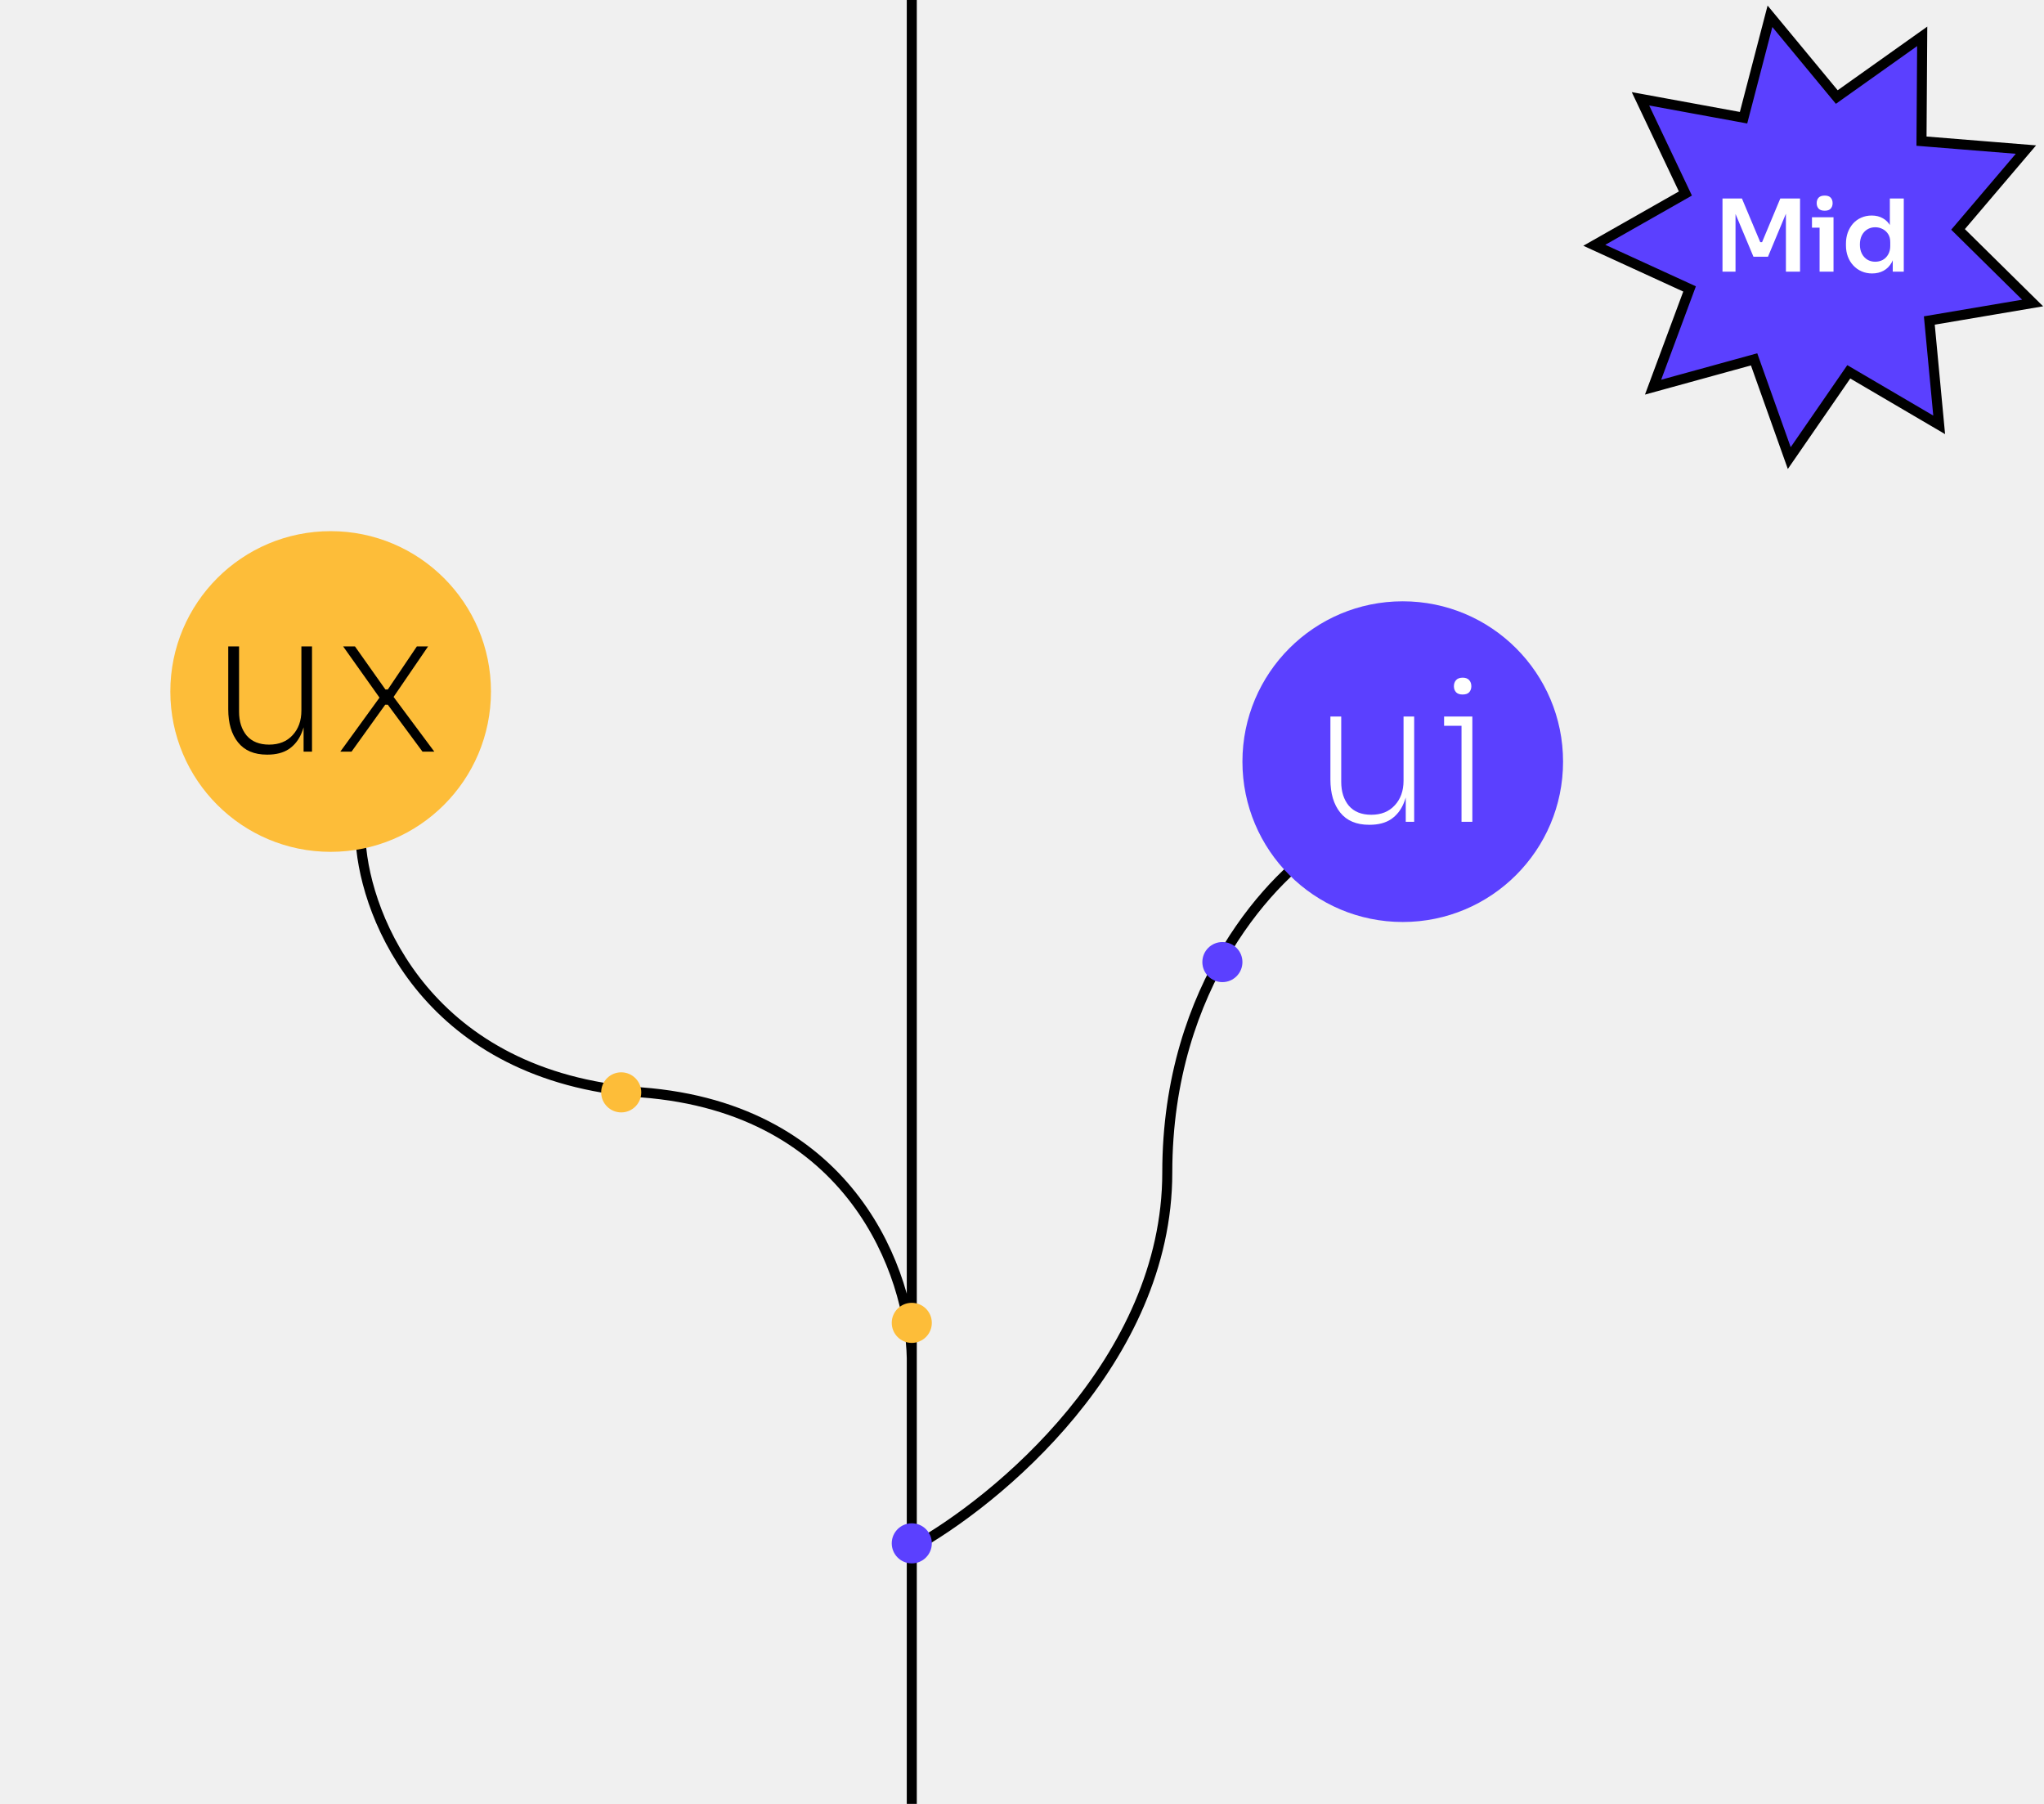
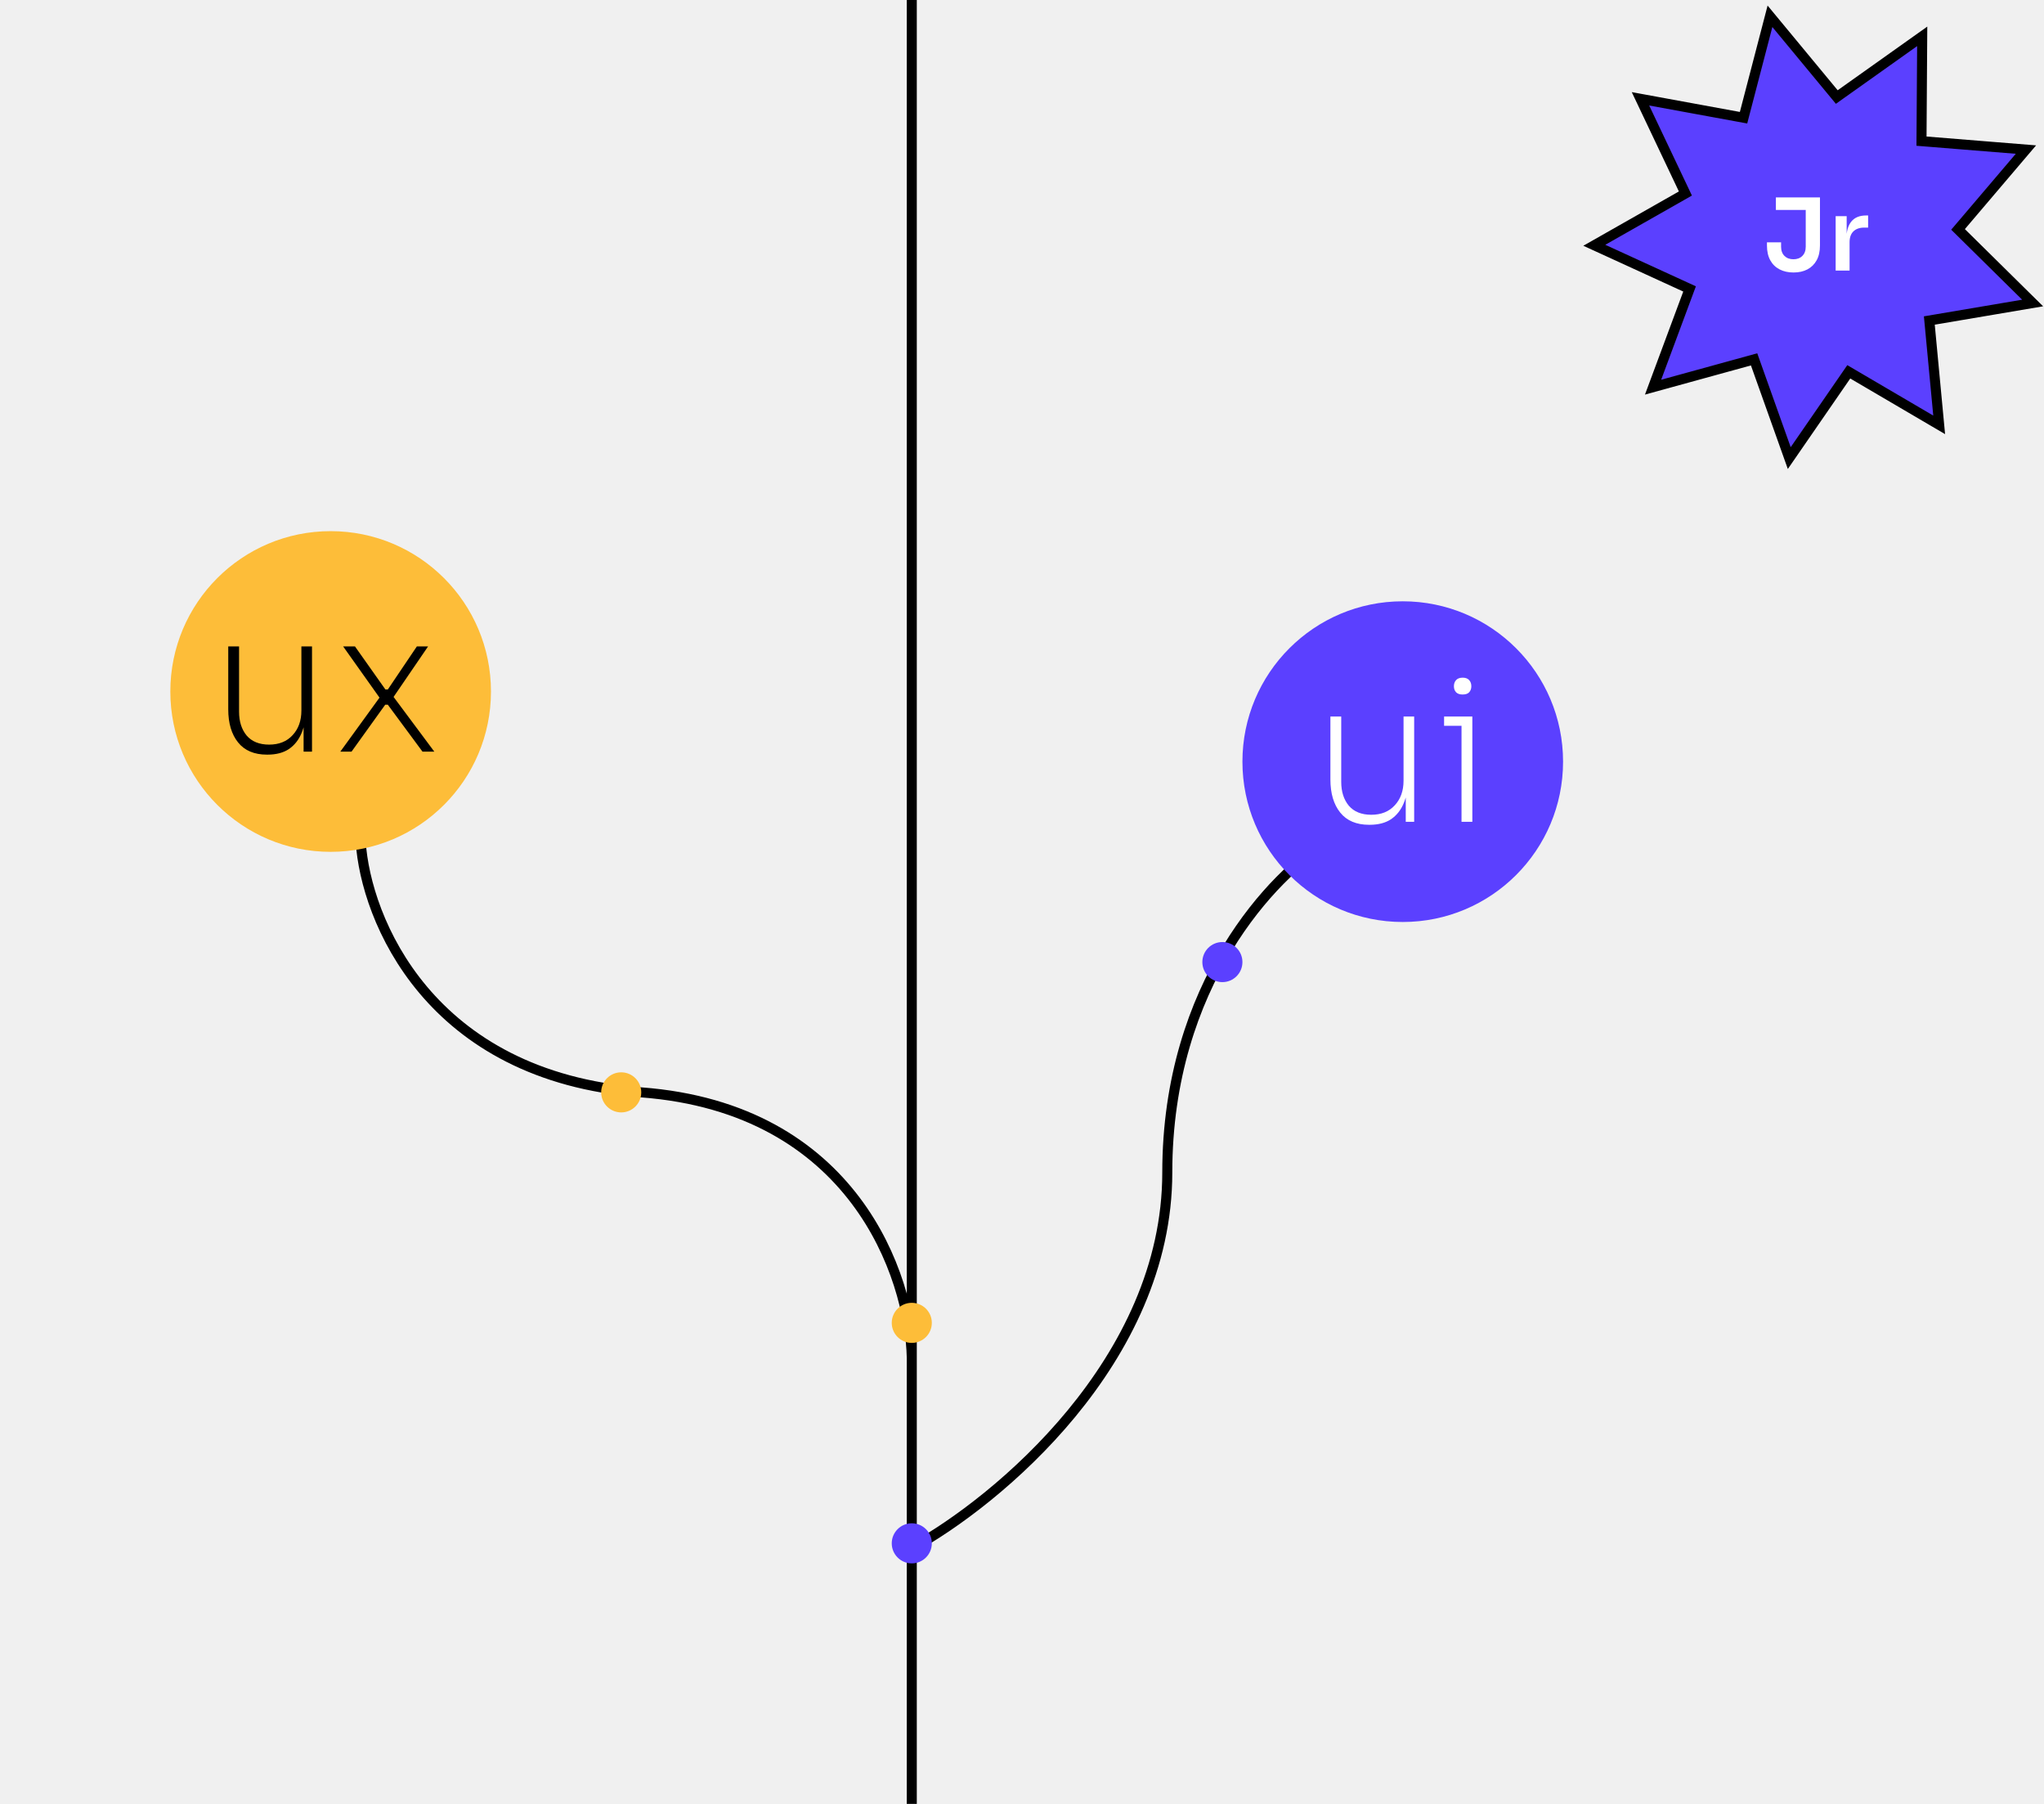
<svg xmlns="http://www.w3.org/2000/svg" width="204" height="180" viewBox="0 0 204 180" fill="none">
  <path d="M91 180V154.5M91 0V135.5M91 135.5C90.833 127.333 85.2 110.6 64 109C42.8 107.4 36.5 91.667 36 84M91 135.5V154.5M91 154.5C99.5 149.833 116.5 135.8 116.5 117C116.5 98.2 127.167 87.167 132.5 84" stroke="black" />
  <circle cx="140" cy="76" r="16" fill="#5B40FF" />
  <circle cx="33" cy="69" r="16" fill="#FDBD39" />
  <circle cx="62" cy="109" r="2" fill="#FDBD39" />
  <circle cx="91" cy="132" r="2" fill="#FDBD39" />
  <circle cx="122" cy="96" r="2" fill="#5B40FF" />
  <circle cx="91" cy="154" r="2" fill="#5B40FF" />
  <path d="M26.64 75.3C25.373 75.3 24.413 74.893 23.76 74.08C23.107 73.267 22.78 72.167 22.78 70.78V64.5H23.86V71.02C23.86 71.993 24.113 72.787 24.62 73.4C25.14 74 25.887 74.3 26.86 74.3C27.847 74.3 28.627 73.987 29.2 73.36C29.787 72.733 30.08 71.913 30.08 70.9V64.5H31.14V75H30.3V70.76H30.54C30.54 71.653 30.393 72.447 30.1 73.14C29.82 73.82 29.4 74.353 28.84 74.74C28.28 75.113 27.567 75.3 26.7 75.3H26.64ZM33.966 75L37.986 69.46L38.066 69.88L34.246 64.5H35.426L38.466 68.8H38.706L41.606 64.5H42.726L39.186 69.68L39.086 69.28L43.346 75H42.166L38.706 70.32H38.446L35.086 75H33.966Z" fill="black" />
  <path d="M136.64 82.3C135.373 82.3 134.413 81.893 133.76 81.08C133.107 80.267 132.78 79.167 132.78 77.78V71.5H133.86V78.02C133.86 78.993 134.113 79.787 134.62 80.4C135.14 81 135.887 81.3 136.86 81.3C137.847 81.3 138.627 80.987 139.2 80.36C139.787 79.733 140.08 78.913 140.08 77.9V71.5H141.14V82H140.3V77.76H140.54C140.54 78.653 140.393 79.447 140.1 80.14C139.82 80.82 139.4 81.353 138.84 81.74C138.28 82.113 137.567 82.3 136.7 82.3H136.64ZM145.866 82V71.5H146.946V82H145.866ZM144.126 72.42V71.5H146.946V72.42H144.126ZM145.966 69.3C145.686 69.3 145.473 69.227 145.326 69.08C145.179 68.92 145.106 68.72 145.106 68.48C145.106 68.227 145.179 68.02 145.326 67.86C145.473 67.7 145.693 67.62 145.986 67.62C146.266 67.62 146.479 67.7 146.626 67.86C146.773 68.02 146.846 68.227 146.846 68.48C146.846 68.72 146.773 68.92 146.626 69.08C146.493 69.227 146.273 69.3 145.966 69.3Z" fill="white" />
  <path d="M176.651 1.626L183.023 9.325L183.319 9.683L183.697 9.414L191.844 3.627L191.777 13.62L191.774 14.084L192.237 14.121L202.198 14.925L195.722 22.537L195.421 22.89L195.752 23.217L202.866 30.235L193.013 31.904L192.555 31.981L192.599 32.443L193.537 42.393L184.917 37.337L184.516 37.102L184.252 37.485L178.576 45.709L175.222 36.296L175.066 35.858L174.618 35.982L164.983 38.633L168.464 29.266L168.626 28.831L168.204 28.637L159.118 24.475L167.807 19.538L168.21 19.308L168.011 18.888L163.727 9.86L173.556 11.662L174.013 11.746L174.13 11.296L176.651 1.626Z" fill="#5B40FF" stroke="black" />
-   <path d="M171.912 27.106L171.912 19.806L173.852 19.806L175.682 24.166L175.862 24.166L177.682 19.806L179.652 19.806L179.652 27.106L178.242 27.106L178.242 20.876L178.422 20.896L176.452 25.616L175.002 25.616L173.022 20.896L173.212 20.876L173.212 27.106L171.912 27.106ZM181.603 27.106L181.603 21.676L182.993 21.676L182.993 27.106L181.603 27.106ZM180.843 22.716L180.843 21.676L182.993 21.676L182.993 22.716L180.843 22.716ZM182.113 21.026C181.84 21.026 181.636 20.956 181.503 20.816C181.376 20.67 181.313 20.49 181.313 20.276C181.313 20.05 181.376 19.866 181.503 19.726C181.636 19.586 181.84 19.516 182.113 19.516C182.386 19.516 182.586 19.586 182.713 19.726C182.84 19.866 182.903 20.05 182.903 20.276C182.903 20.49 182.84 20.67 182.713 20.816C182.586 20.956 182.386 21.026 182.113 21.026ZM186.845 27.286C186.465 27.286 186.115 27.216 185.795 27.076C185.475 26.936 185.198 26.74 184.965 26.486C184.731 26.233 184.551 25.94 184.425 25.606C184.298 25.266 184.235 24.9 184.235 24.506L184.235 24.296C184.235 23.91 184.295 23.546 184.415 23.206C184.541 22.866 184.715 22.57 184.935 22.316C185.161 22.063 185.431 21.866 185.745 21.726C186.065 21.58 186.418 21.506 186.805 21.506C187.231 21.506 187.605 21.6 187.925 21.786C188.251 21.966 188.511 22.24 188.705 22.606C188.898 22.973 189.005 23.433 189.025 23.986L188.615 23.506L188.615 19.806L190.005 19.806L190.005 27.106L188.905 27.106L188.905 24.796L189.145 24.796C189.125 25.35 189.011 25.813 188.805 26.186C188.598 26.553 188.325 26.83 187.985 27.016C187.651 27.196 187.271 27.286 186.845 27.286ZM187.155 26.116C187.428 26.116 187.678 26.056 187.905 25.936C188.131 25.81 188.311 25.63 188.445 25.396C188.585 25.156 188.655 24.876 188.655 24.556L188.655 24.156C188.655 23.836 188.585 23.57 188.445 23.356C188.305 23.136 188.121 22.97 187.895 22.856C187.668 22.736 187.421 22.676 187.155 22.676C186.855 22.676 186.588 22.75 186.355 22.896C186.128 23.036 185.948 23.236 185.815 23.496C185.688 23.756 185.625 24.06 185.625 24.406C185.625 24.753 185.691 25.056 185.825 25.316C185.958 25.57 186.138 25.766 186.365 25.906C186.598 26.046 186.861 26.116 187.155 26.116Z" fill="white" />
+   <path d="M179 27.19C178.473 27.19 178.01 27.087 177.61 26.88C177.21 26.673 176.9 26.37 176.68 25.97C176.46 25.57 176.35 25.08 176.35 24.5L176.35 24.18L177.76 24.18L177.76 24.62C177.76 25.007 177.873 25.313 178.1 25.54C178.327 25.76 178.623 25.87 178.99 25.87C179.363 25.87 179.66 25.76 179.88 25.54C180.107 25.313 180.22 25.007 180.22 24.62L180.22 20.75L181.64 20.75L181.64 24.5C181.64 25.08 181.53 25.57 181.31 25.97C181.09 26.37 180.783 26.673 180.39 26.88C179.997 27.087 179.533 27.19 179 27.19ZM177.24 20.95L177.24 19.7L181.64 19.7L181.64 20.95L177.24 20.95ZM183.206 27L183.206 21.57L184.306 21.57L184.306 23.87L184.276 23.87C184.276 23.09 184.443 22.5 184.776 22.1C185.109 21.7 185.599 21.5 186.246 21.5L186.446 21.5L186.446 22.71L186.066 22.71C185.599 22.71 185.236 22.837 184.976 23.09C184.723 23.337 184.596 23.697 184.596 24.17L184.596 27L183.206 27Z" fill="white" />
</svg>
